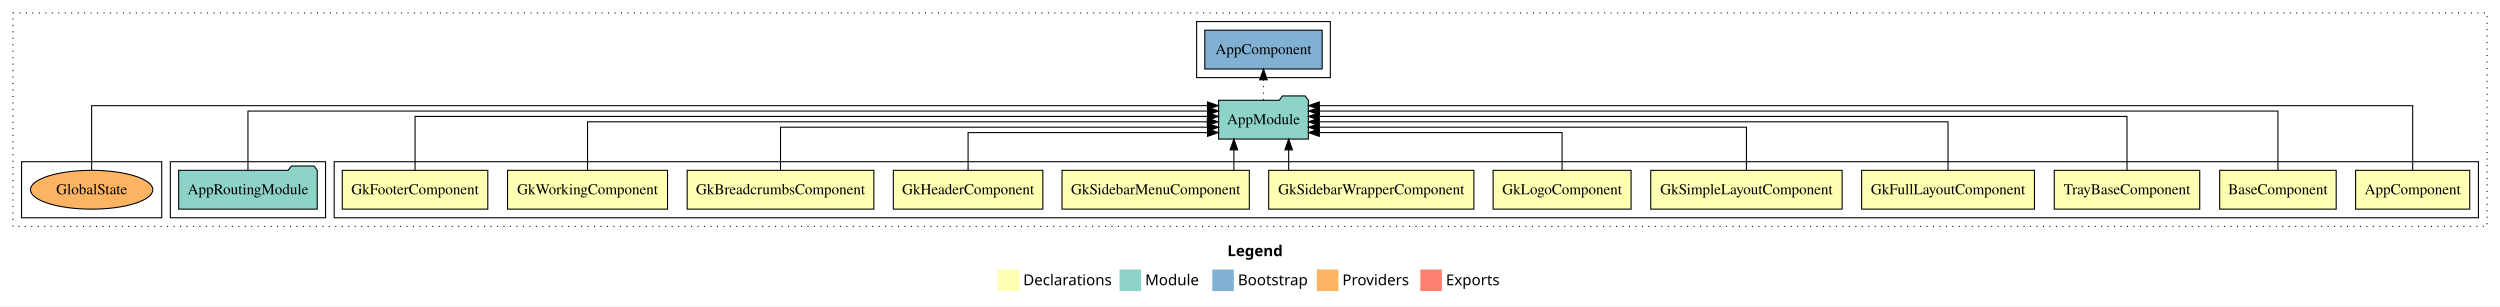
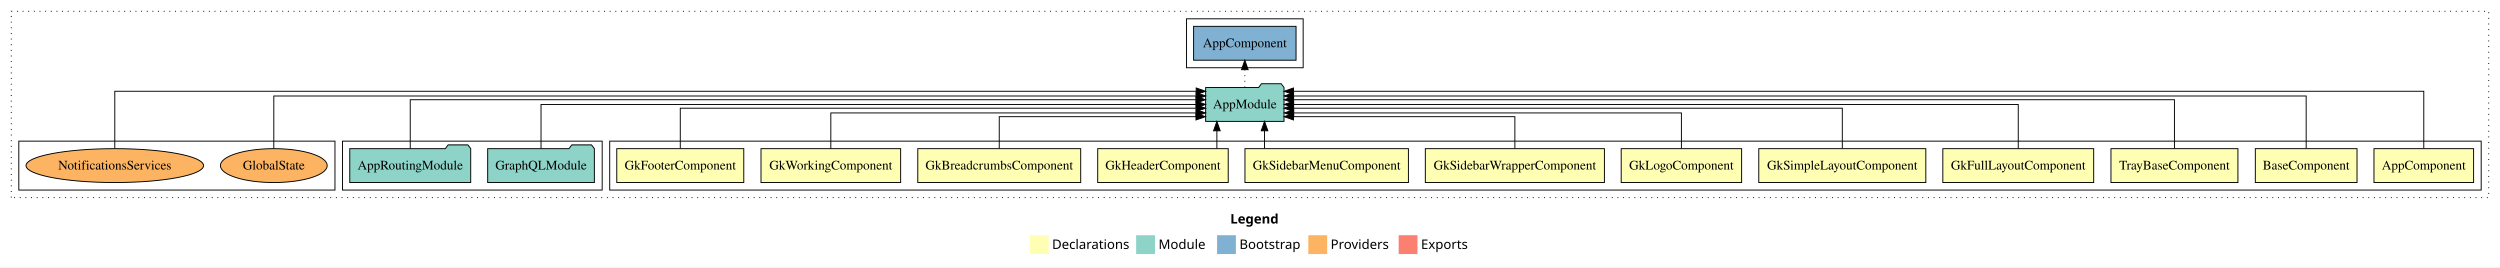
- <svg xmlns="http://www.w3.org/2000/svg" width="2319pt" height="284pt" viewBox="0.00 0.00 2319.00 284.00">
+ <svg xmlns="http://www.w3.org/2000/svg" width="2657pt" height="284pt" viewBox="0.00 0.00 2657.00 284.00">
  <g id="graph0" class="graph" transform="scale(1 1) rotate(0) translate(4 280)">
-     <polygon fill="#ffffff" stroke="transparent" points="-4,4 -4,-280 2315,-280 2315,4 -4,4" />
-     <text text-anchor="start" x="1134.509" y="-42.4" font-family="sans-serif" font-weight="bold" font-size="14.00" fill="#000000">Legend</text>
-     <polygon fill="#ffffb3" stroke="transparent" points="921.5,-10 921.5,-30 941.5,-30 941.5,-10 921.5,-10" />
-     <text text-anchor="start" x="945.129" y="-15.4" font-family="sans-serif" font-size="14.00" fill="#000000">  Declarations</text>
-     <polygon fill="#8dd3c7" stroke="transparent" points="1034.5,-10 1034.5,-30 1054.5,-30 1054.5,-10 1034.5,-10" />
-     <text text-anchor="start" x="1058.225" y="-15.4" font-family="sans-serif" font-size="14.00" fill="#000000">  Module</text>
-     <polygon fill="#80b1d3" stroke="transparent" points="1120.5,-10 1120.5,-30 1140.5,-30 1140.5,-10 1120.5,-10" />
-     <text text-anchor="start" x="1144.281" y="-15.4" font-family="sans-serif" font-size="14.00" fill="#000000">  Bootstrap</text>
-     <polygon fill="#fdb462" stroke="transparent" points="1217.5,-10 1217.5,-30 1237.5,-30 1237.5,-10 1217.5,-10" />
-     <text text-anchor="start" x="1241.173" y="-15.4" font-family="sans-serif" font-size="14.00" fill="#000000">  Providers</text>
-     <polygon fill="#fb8072" stroke="transparent" points="1313.5,-10 1313.5,-30 1333.5,-30 1333.5,-10 1313.5,-10" />
-     <text text-anchor="start" x="1337.226" y="-15.4" font-family="sans-serif" font-size="14.00" fill="#000000">  Exports</text>
+     <polygon fill="#ffffff" stroke="transparent" points="-4,4 -4,-280 2653,-280 2653,4 -4,4" />
+     <text text-anchor="start" x="1303.509" y="-42.4" font-family="sans-serif" font-weight="bold" font-size="14.00" fill="#000000">Legend</text>
+     <polygon fill="#ffffb3" stroke="transparent" points="1090.5,-10 1090.5,-30 1110.5,-30 1110.5,-10 1090.5,-10" />
+     <text text-anchor="start" x="1114.129" y="-15.4" font-family="sans-serif" font-size="14.00" fill="#000000">  Declarations</text>
+     <polygon fill="#8dd3c7" stroke="transparent" points="1203.5,-10 1203.5,-30 1223.5,-30 1223.5,-10 1203.5,-10" />
+     <text text-anchor="start" x="1227.225" y="-15.4" font-family="sans-serif" font-size="14.00" fill="#000000">  Module</text>
+     <polygon fill="#80b1d3" stroke="transparent" points="1289.5,-10 1289.5,-30 1309.5,-30 1309.5,-10 1289.5,-10" />
+     <text text-anchor="start" x="1313.281" y="-15.4" font-family="sans-serif" font-size="14.00" fill="#000000">  Bootstrap</text>
+     <polygon fill="#fdb462" stroke="transparent" points="1386.5,-10 1386.5,-30 1406.5,-30 1406.5,-10 1386.5,-10" />
+     <text text-anchor="start" x="1410.173" y="-15.4" font-family="sans-serif" font-size="14.00" fill="#000000">  Providers</text>
+     <polygon fill="#fb8072" stroke="transparent" points="1482.5,-10 1482.5,-30 1502.5,-30 1502.5,-10 1482.5,-10" />
+     <text text-anchor="start" x="1506.226" y="-15.4" font-family="sans-serif" font-size="14.00" fill="#000000">  Exports</text>
    <g id="clust1" class="cluster">
-       <polygon fill="none" stroke="#000000" stroke-dasharray="1,5" points="8,-70 8,-268 2303,-268 2303,-70 8,-70" />
+       <polygon fill="none" stroke="#000000" stroke-dasharray="1,5" points="8,-70 8,-268 2641,-268 2641,-70 8,-70" />
    </g>
    <g id="clust2" class="cluster">
-       <polygon fill="none" stroke="#000000" points="306,-78 306,-130 2295,-130 2295,-78 306,-78" />
+       <polygon fill="none" stroke="#000000" points="644,-78 644,-130 2633,-130 2633,-78 644,-78" />
    </g>
    <g id="clust15" class="cluster">
-       <polygon fill="none" stroke="#000000" points="154,-78 154,-130 298,-130 298,-78 154,-78" />
+       <polygon fill="none" stroke="#000000" points="360,-78 360,-130 636,-130 636,-78 360,-78" />
    </g>
    <g id="clust17" class="cluster">
-       <polygon fill="none" stroke="#000000" points="1106,-208 1106,-260 1230,-260 1230,-208 1106,-208" />
+       <polygon fill="none" stroke="#000000" points="1257,-208 1257,-260 1381,-260 1381,-208 1257,-208" />
    </g>
    <g id="clust18" class="cluster">
-       <polygon fill="none" stroke="#000000" points="16,-78 16,-130 146,-130 146,-78 16,-78" />
+       <polygon fill="none" stroke="#000000" points="16,-78 16,-130 352,-130 352,-78 16,-78" />
    </g>
    <g id="node1" class="node">
-       <polygon fill="#ffffb3" stroke="#000000" points="2286.94,-122 2181.06,-122 2181.06,-86 2286.94,-86 2286.94,-122" />
-       <text text-anchor="middle" x="2234" y="-99.8" font-family="Times,serif" font-size="14.00" fill="#000000">AppComponent</text>
+       <polygon fill="#ffffb3" stroke="#000000" points="2624.94,-122 2519.06,-122 2519.06,-86 2624.94,-86 2624.94,-122" />
+       <text text-anchor="middle" x="2572" y="-99.8" font-family="Times,serif" font-size="14.00" fill="#000000">AppComponent</text>
    </g>
    <g id="node13" class="node">
-       <polygon fill="#8dd3c7" stroke="#000000" points="1209.657,-187 1206.657,-191 1185.657,-191 1182.657,-187 1126.343,-187 1126.343,-151 1209.657,-151 1209.657,-187" />
-       <text text-anchor="middle" x="1168" y="-164.8" font-family="Times,serif" font-size="14.00" fill="#000000">AppModule</text>
+       <polygon fill="#8dd3c7" stroke="#000000" points="1360.657,-187 1357.657,-191 1336.657,-191 1333.657,-187 1277.343,-187 1277.343,-151 1360.657,-151 1360.657,-187" />
+       <text text-anchor="middle" x="1319" y="-164.8" font-family="Times,serif" font-size="14.00" fill="#000000">AppModule</text>
    </g>
    <g id="edge1" class="edge">
-       <path fill="none" stroke="#000000" d="M2234,-122.091C2234,-145.133 2234,-182 2234,-182 2234,-182 1219.789,-182 1219.789,-182" />
-       <polygon fill="#000000" stroke="#000000" points="1219.789,-178.5 1209.789,-182 1219.788,-185.5 1219.789,-178.5" />
+       <path fill="none" stroke="#000000" d="M2572,-122.323C2572,-145.66 2572,-183 2572,-183 2572,-183 1370.69,-183 1370.69,-183" />
+       <polygon fill="#000000" stroke="#000000" points="1370.69,-179.5 1360.69,-183 1370.689,-186.5 1370.69,-179.5" />
    </g>
    <g id="node2" class="node">
-       <polygon fill="#ffffb3" stroke="#000000" points="2163.044,-122 2054.956,-122 2054.956,-86 2163.044,-86 2163.044,-122" />
-       <text text-anchor="middle" x="2109" y="-99.8" font-family="Times,serif" font-size="14.00" fill="#000000">BaseComponent</text>
+       <polygon fill="#ffffb3" stroke="#000000" points="2501.044,-122 2392.956,-122 2392.956,-86 2501.044,-86 2501.044,-122" />
+       <text text-anchor="middle" x="2447" y="-99.8" font-family="Times,serif" font-size="14.00" fill="#000000">BaseComponent</text>
    </g>
    <g id="edge2" class="edge">
-       <path fill="none" stroke="#000000" d="M2109,-122.045C2109,-143.662 2109,-177 2109,-177 2109,-177 1219.954,-177 1219.954,-177" />
-       <polygon fill="#000000" stroke="#000000" points="1219.954,-173.5 1209.954,-177 1219.954,-180.5 1219.954,-173.5" />
+       <path fill="none" stroke="#000000" d="M2447,-122.292C2447,-144.206 2447,-178 2447,-178 2447,-178 1370.821,-178 1370.821,-178" />
+       <polygon fill="#000000" stroke="#000000" points="1370.822,-174.5 1360.821,-178 1370.821,-181.5 1370.822,-174.5" />
    </g>
    <g id="node3" class="node">
-       <polygon fill="#ffffb3" stroke="#000000" points="2036.471,-122 1901.529,-122 1901.529,-86 2036.471,-86 2036.471,-122" />
-       <text text-anchor="middle" x="1969" y="-99.8" font-family="Times,serif" font-size="14.00" fill="#000000">TrayBaseComponent</text>
+       <polygon fill="#ffffb3" stroke="#000000" points="2374.471,-122 2239.529,-122 2239.529,-86 2374.471,-86 2374.471,-122" />
+       <text text-anchor="middle" x="2307" y="-99.8" font-family="Times,serif" font-size="14.00" fill="#000000">TrayBaseComponent</text>
    </g>
    <g id="edge3" class="edge">
-       <path fill="none" stroke="#000000" d="M1969,-122.223C1969,-142.365 1969,-172 1969,-172 1969,-172 1219.658,-172 1219.658,-172" />
-       <polygon fill="#000000" stroke="#000000" points="1219.658,-168.5 1209.658,-172 1219.658,-175.5 1219.658,-168.5" />
+       <path fill="none" stroke="#000000" d="M2307,-122.027C2307,-142.767 2307,-174 2307,-174 2307,-174 1370.822,-174 1370.822,-174" />
+       <polygon fill="#000000" stroke="#000000" points="1370.822,-170.5 1360.822,-174 1370.822,-177.5 1370.822,-170.5" />
    </g>
    <g id="node4" class="node">
-       <polygon fill="#ffffb3" stroke="#000000" points="1883.161,-122 1722.839,-122 1722.839,-86 1883.161,-86 1883.161,-122" />
-       <text text-anchor="middle" x="1803" y="-99.8" font-family="Times,serif" font-size="14.00" fill="#000000">GkFullLayoutComponent</text>
+       <polygon fill="#ffffb3" stroke="#000000" points="2221.161,-122 2060.839,-122 2060.839,-86 2221.161,-86 2221.161,-122" />
+       <text text-anchor="middle" x="2141" y="-99.8" font-family="Times,serif" font-size="14.00" fill="#000000">GkFullLayoutComponent</text>
    </g>
    <g id="edge4" class="edge">
-       <path fill="none" stroke="#000000" d="M1803,-122.222C1803,-140.828 1803,-167 1803,-167 1803,-167 1219.664,-167 1219.664,-167" />
-       <polygon fill="#000000" stroke="#000000" points="1219.664,-163.5 1209.664,-167 1219.664,-170.5 1219.664,-163.5" />
+       <path fill="none" stroke="#000000" d="M2141,-122.106C2141,-141.339 2141,-169 2141,-169 2141,-169 1370.893,-169 1370.893,-169" />
+       <polygon fill="#000000" stroke="#000000" points="1370.893,-165.5 1360.893,-169 1370.893,-172.5 1370.893,-165.5" />
    </g>
    <g id="node5" class="node">
-       <polygon fill="#ffffb3" stroke="#000000" points="1704.766,-122 1527.234,-122 1527.234,-86 1704.766,-86 1704.766,-122" />
-       <text text-anchor="middle" x="1616" y="-99.8" font-family="Times,serif" font-size="14.00" fill="#000000">GkSimpleLayoutComponent</text>
+       <polygon fill="#ffffb3" stroke="#000000" points="2042.766,-122 1865.234,-122 1865.234,-86 2042.766,-86 2042.766,-122" />
+       <text text-anchor="middle" x="1954" y="-99.8" font-family="Times,serif" font-size="14.00" fill="#000000">GkSimpleLayoutComponent</text>
    </g>
    <g id="edge5" class="edge">
-       <path fill="none" stroke="#000000" d="M1616,-122.034C1616,-139.06 1616,-162 1616,-162 1616,-162 1219.745,-162 1219.745,-162" />
-       <polygon fill="#000000" stroke="#000000" points="1219.745,-158.5 1209.745,-162 1219.744,-165.5 1219.745,-158.5" />
+       <path fill="none" stroke="#000000" d="M1954,-122.302C1954,-140.27 1954,-165 1954,-165 1954,-165 1370.664,-165 1370.664,-165" />
+       <polygon fill="#000000" stroke="#000000" points="1370.664,-161.5 1360.664,-165 1370.664,-168.5 1370.664,-161.5" />
    </g>
    <g id="node6" class="node">
-       <polygon fill="#ffffb3" stroke="#000000" points="1508.992,-122 1381.008,-122 1381.008,-86 1508.992,-86 1508.992,-122" />
-       <text text-anchor="middle" x="1445" y="-99.8" font-family="Times,serif" font-size="14.00" fill="#000000">GkLogoComponent</text>
+       <polygon fill="#ffffb3" stroke="#000000" points="1846.992,-122 1719.008,-122 1719.008,-86 1846.992,-86 1846.992,-122" />
+       <text text-anchor="middle" x="1783" y="-99.8" font-family="Times,serif" font-size="14.00" fill="#000000">GkLogoComponent</text>
    </g>
    <g id="edge6" class="edge">
-       <path fill="none" stroke="#000000" d="M1445,-122.24C1445,-137.571 1445,-157 1445,-157 1445,-157 1219.77,-157 1219.77,-157" />
-       <polygon fill="#000000" stroke="#000000" points="1219.77,-153.5 1209.77,-157 1219.77,-160.5 1219.77,-153.5" />
+       <path fill="none" stroke="#000000" d="M1783,-122.027C1783,-138.398 1783,-160 1783,-160 1783,-160 1370.995,-160 1370.995,-160" />
+       <polygon fill="#000000" stroke="#000000" points="1370.995,-156.5 1360.995,-160 1370.995,-163.5 1370.995,-156.5" />
    </g>
    <g id="node7" class="node">
-       <polygon fill="#ffffb3" stroke="#000000" points="1363.167,-122 1172.833,-122 1172.833,-86 1363.167,-86 1363.167,-122" />
-       <text text-anchor="middle" x="1268" y="-99.8" font-family="Times,serif" font-size="14.00" fill="#000000">GkSidebarWrapperComponent</text>
+       <polygon fill="#ffffb3" stroke="#000000" points="1701.167,-122 1510.833,-122 1510.833,-86 1701.167,-86 1701.167,-122" />
+       <text text-anchor="middle" x="1606" y="-99.8" font-family="Times,serif" font-size="14.00" fill="#000000">GkSidebarWrapperComponent</text>
    </g>
    <g id="edge7" class="edge">
-       <path fill="none" stroke="#000000" d="M1191.372,-122.106C1191.372,-122.106 1191.372,-140.991 1191.372,-140.991" />
-       <polygon fill="#000000" stroke="#000000" points="1187.872,-140.991 1191.372,-150.991 1194.872,-140.991 1187.872,-140.991" />
+       <path fill="none" stroke="#000000" d="M1606,-122.187C1606,-137.182 1606,-156 1606,-156 1606,-156 1370.732,-156 1370.732,-156" />
+       <polygon fill="#000000" stroke="#000000" points="1370.732,-152.5 1360.732,-156 1370.732,-159.5 1370.732,-152.5" />
    </g>
    <g id="node8" class="node">
-       <polygon fill="#ffffb3" stroke="#000000" points="1154.861,-122 981.139,-122 981.139,-86 1154.861,-86 1154.861,-122" />
-       <text text-anchor="middle" x="1068" y="-99.8" font-family="Times,serif" font-size="14.00" fill="#000000">GkSidebarMenuComponent</text>
+       <polygon fill="#ffffb3" stroke="#000000" points="1492.861,-122 1319.139,-122 1319.139,-86 1492.861,-86 1492.861,-122" />
+       <text text-anchor="middle" x="1406" y="-99.8" font-family="Times,serif" font-size="14.00" fill="#000000">GkSidebarMenuComponent</text>
    </g>
    <g id="edge8" class="edge">
-       <path fill="none" stroke="#000000" d="M1140.551,-122.106C1140.551,-122.106 1140.551,-140.991 1140.551,-140.991" />
-       <polygon fill="#000000" stroke="#000000" points="1137.051,-140.991 1140.551,-150.991 1144.051,-140.991 1137.051,-140.991" />
+       <path fill="none" stroke="#000000" d="M1339.949,-122.106C1339.949,-122.106 1339.949,-140.991 1339.949,-140.991" />
+       <polygon fill="#000000" stroke="#000000" points="1336.449,-140.991 1339.949,-150.991 1343.449,-140.991 1336.449,-140.991" />
    </g>
    <g id="node9" class="node">
-       <polygon fill="#ffffb3" stroke="#000000" points="963.35,-122 824.65,-122 824.65,-86 963.35,-86 963.35,-122" />
-       <text text-anchor="middle" x="894" y="-99.8" font-family="Times,serif" font-size="14.00" fill="#000000">GkHeaderComponent</text>
+       <polygon fill="#ffffb3" stroke="#000000" points="1301.35,-122 1162.65,-122 1162.65,-86 1301.35,-86 1301.35,-122" />
+       <text text-anchor="middle" x="1232" y="-99.8" font-family="Times,serif" font-size="14.00" fill="#000000">GkHeaderComponent</text>
    </g>
    <g id="edge9" class="edge">
-       <path fill="none" stroke="#000000" d="M894,-122.24C894,-137.571 894,-157 894,-157 894,-157 1116.087,-157 1116.087,-157" />
-       <polygon fill="#000000" stroke="#000000" points="1116.087,-160.5 1126.087,-157 1116.087,-153.5 1116.087,-160.5" />
+       <path fill="none" stroke="#000000" d="M1289.298,-122.106C1289.298,-122.106 1289.298,-140.991 1289.298,-140.991" />
+       <polygon fill="#000000" stroke="#000000" points="1285.799,-140.991 1289.298,-150.991 1292.799,-140.991 1285.799,-140.991" />
    </g>
    <g id="node10" class="node">
-       <polygon fill="#ffffb3" stroke="#000000" points="806.576,-122 633.424,-122 633.424,-86 806.576,-86 806.576,-122" />
-       <text text-anchor="middle" x="720" y="-99.8" font-family="Times,serif" font-size="14.00" fill="#000000">GkBreadcrumbsComponent</text>
+       <polygon fill="#ffffb3" stroke="#000000" points="1144.576,-122 971.424,-122 971.424,-86 1144.576,-86 1144.576,-122" />
+       <text text-anchor="middle" x="1058" y="-99.8" font-family="Times,serif" font-size="14.00" fill="#000000">GkBreadcrumbsComponent</text>
    </g>
    <g id="edge10" class="edge">
-       <path fill="none" stroke="#000000" d="M720,-122.034C720,-139.06 720,-162 720,-162 720,-162 1116.255,-162 1116.255,-162" />
-       <polygon fill="#000000" stroke="#000000" points="1116.256,-165.5 1126.255,-162 1116.255,-158.5 1116.256,-165.5" />
+       <path fill="none" stroke="#000000" d="M1058,-122.187C1058,-137.182 1058,-156 1058,-156 1058,-156 1267.066,-156 1267.066,-156" />
+       <polygon fill="#000000" stroke="#000000" points="1267.066,-159.5 1277.066,-156 1267.066,-152.5 1267.066,-159.5" />
    </g>
    <g id="node11" class="node">
-       <polygon fill="#ffffb3" stroke="#000000" points="615.205,-122 466.795,-122 466.795,-86 615.205,-86 615.205,-122" />
-       <text text-anchor="middle" x="541" y="-99.8" font-family="Times,serif" font-size="14.00" fill="#000000">GkWorkingComponent</text>
+       <polygon fill="#ffffb3" stroke="#000000" points="953.205,-122 804.795,-122 804.795,-86 953.205,-86 953.205,-122" />
+       <text text-anchor="middle" x="879" y="-99.8" font-family="Times,serif" font-size="14.00" fill="#000000">GkWorkingComponent</text>
    </g>
    <g id="edge11" class="edge">
-       <path fill="none" stroke="#000000" d="M541,-122.222C541,-140.828 541,-167 541,-167 541,-167 1115.887,-167 1115.887,-167" />
-       <polygon fill="#000000" stroke="#000000" points="1115.887,-170.5 1125.887,-167 1115.887,-163.5 1115.887,-170.5" />
+       <path fill="none" stroke="#000000" d="M879,-122.027C879,-138.398 879,-160 879,-160 879,-160 1267.209,-160 1267.209,-160" />
+       <polygon fill="#000000" stroke="#000000" points="1267.209,-163.5 1277.209,-160 1267.209,-156.5 1267.209,-163.5" />
    </g>
    <g id="node12" class="node">
-       <polygon fill="#ffffb3" stroke="#000000" points="448.487,-122 313.513,-122 313.513,-86 448.487,-86 448.487,-122" />
-       <text text-anchor="middle" x="381" y="-99.8" font-family="Times,serif" font-size="14.00" fill="#000000">GkFooterComponent</text>
+       <polygon fill="#ffffb3" stroke="#000000" points="786.487,-122 651.513,-122 651.513,-86 786.487,-86 786.487,-122" />
+       <text text-anchor="middle" x="719" y="-99.8" font-family="Times,serif" font-size="14.00" fill="#000000">GkFooterComponent</text>
    </g>
    <g id="edge12" class="edge">
-       <path fill="none" stroke="#000000" d="M381,-122.223C381,-142.365 381,-172 381,-172 381,-172 1116.243,-172 1116.243,-172" />
-       <polygon fill="#000000" stroke="#000000" points="1116.243,-175.5 1126.243,-172 1116.243,-168.5 1116.243,-175.5" />
+       <path fill="none" stroke="#000000" d="M719,-122.302C719,-140.27 719,-165 719,-165 719,-165 1267.285,-165 1267.285,-165" />
+       <polygon fill="#000000" stroke="#000000" points="1267.286,-168.5 1277.285,-165 1267.285,-161.5 1267.286,-168.5" />
+     </g>
+     <g id="node16" class="node">
+       <polygon fill="#80b1d3" stroke="#000000" points="1373.439,-252 1264.561,-252 1264.561,-216 1373.439,-216 1373.439,-252" />
+       <text text-anchor="middle" x="1319" y="-229.8" font-family="Times,serif" font-size="14.00" fill="#000000">AppComponent </text>
+     </g>
+     <g id="edge15" class="edge">
+       <path fill="none" stroke="#000000" stroke-dasharray="1,5" d="M1319,-187.106C1319,-187.106 1319,-205.991 1319,-205.991" />
+       <polygon fill="#000000" stroke="#000000" points="1315.5,-205.991 1319,-215.991 1322.5,-205.991 1315.5,-205.991" />
+     </g>
+     <g id="node14" class="node">
+       <polygon fill="#8dd3c7" stroke="#000000" points="627.691,-122 624.691,-126 603.691,-126 600.691,-122 514.309,-122 514.309,-86 627.691,-86 627.691,-122" />
+       <text text-anchor="middle" x="571" y="-99.8" font-family="Times,serif" font-size="14.00" fill="#000000">GraphQLModule</text>
+     </g>
+     <g id="edge13" class="edge">
+       <path fill="none" stroke="#000000" d="M571,-122.106C571,-141.339 571,-169 571,-169 571,-169 1267.181,-169 1267.181,-169" />
+       <polygon fill="#000000" stroke="#000000" points="1267.181,-172.5 1277.181,-169 1267.181,-165.5 1267.181,-172.5" />
    </g>
    <g id="node15" class="node">
-       <polygon fill="#80b1d3" stroke="#000000" points="1222.439,-252 1113.561,-252 1113.561,-216 1222.439,-216 1222.439,-252" />
-       <text text-anchor="middle" x="1168" y="-229.8" font-family="Times,serif" font-size="14.00" fill="#000000">AppComponent </text>
+       <polygon fill="#8dd3c7" stroke="#000000" points="496.274,-122 493.274,-126 472.274,-126 469.274,-122 367.726,-122 367.726,-86 496.274,-86 496.274,-122" />
+       <text text-anchor="middle" x="432" y="-99.8" font-family="Times,serif" font-size="14.00" fill="#000000">AppRoutingModule</text>
    </g>
    <g id="edge14" class="edge">
-       <path fill="none" stroke="#000000" stroke-dasharray="1,5" d="M1168,-187.106C1168,-187.106 1168,-205.991 1168,-205.991" />
-       <polygon fill="#000000" stroke="#000000" points="1164.5,-205.991 1168,-215.991 1171.5,-205.991 1164.5,-205.991" />
+       <path fill="none" stroke="#000000" d="M432,-122.027C432,-142.767 432,-174 432,-174 432,-174 1267.112,-174 1267.112,-174" />
+       <polygon fill="#000000" stroke="#000000" points="1267.112,-177.5 1277.112,-174 1267.112,-170.5 1267.112,-177.5" />
    </g>
-     <g id="node14" class="node">
-       <polygon fill="#8dd3c7" stroke="#000000" points="290.274,-122 287.274,-126 266.274,-126 263.274,-122 161.726,-122 161.726,-86 290.274,-86 290.274,-122" />
-       <text text-anchor="middle" x="226" y="-99.8" font-family="Times,serif" font-size="14.00" fill="#000000">AppRoutingModule</text>
+     <g id="node17" class="node">
+       <ellipse fill="#fdb462" stroke="#000000" cx="287" cy="-104" rx="56.756" ry="18" />
+       <text text-anchor="middle" x="287" y="-99.8" font-family="Times,serif" font-size="14.00" fill="#000000">GlobalState</text>
    </g>
-     <g id="edge13" class="edge">
-       <path fill="none" stroke="#000000" d="M226,-122.045C226,-143.662 226,-177 226,-177 226,-177 1116.308,-177 1116.308,-177" />
-       <polygon fill="#000000" stroke="#000000" points="1116.308,-180.5 1126.308,-177 1116.308,-173.5 1116.308,-180.5" />
+     <g id="edge16" class="edge">
+       <path fill="none" stroke="#000000" d="M287,-122.292C287,-144.206 287,-178 287,-178 287,-178 1267.266,-178 1267.266,-178" />
+       <polygon fill="#000000" stroke="#000000" points="1267.266,-181.5 1277.266,-178 1267.266,-174.5 1267.266,-181.5" />
    </g>
-     <g id="node16" class="node">
-       <ellipse fill="#fdb462" stroke="#000000" cx="81" cy="-104" rx="56.756" ry="18" />
-       <text text-anchor="middle" x="81" y="-99.8" font-family="Times,serif" font-size="14.00" fill="#000000">GlobalState</text>
+     <g id="node18" class="node">
+       <ellipse fill="#fdb462" stroke="#000000" cx="118" cy="-104" rx="94.333" ry="18" />
+       <text text-anchor="middle" x="118" y="-99.8" font-family="Times,serif" font-size="14.00" fill="#000000">NotificationsServices</text>
    </g>
-     <g id="edge15" class="edge">
-       <path fill="none" stroke="#000000" d="M81,-122.091C81,-145.133 81,-182 81,-182 81,-182 1116.054,-182 1116.054,-182" />
-       <polygon fill="#000000" stroke="#000000" points="1116.054,-185.5 1126.054,-182 1116.054,-178.5 1116.054,-185.5" />
+     <g id="edge17" class="edge">
+       <path fill="none" stroke="#000000" d="M118,-122.323C118,-145.66 118,-183 118,-183 118,-183 1267.31,-183 1267.31,-183" />
+       <polygon fill="#000000" stroke="#000000" points="1267.31,-186.5 1277.31,-183 1267.31,-179.5 1267.31,-186.5" />
    </g>
  </g>
</svg>
